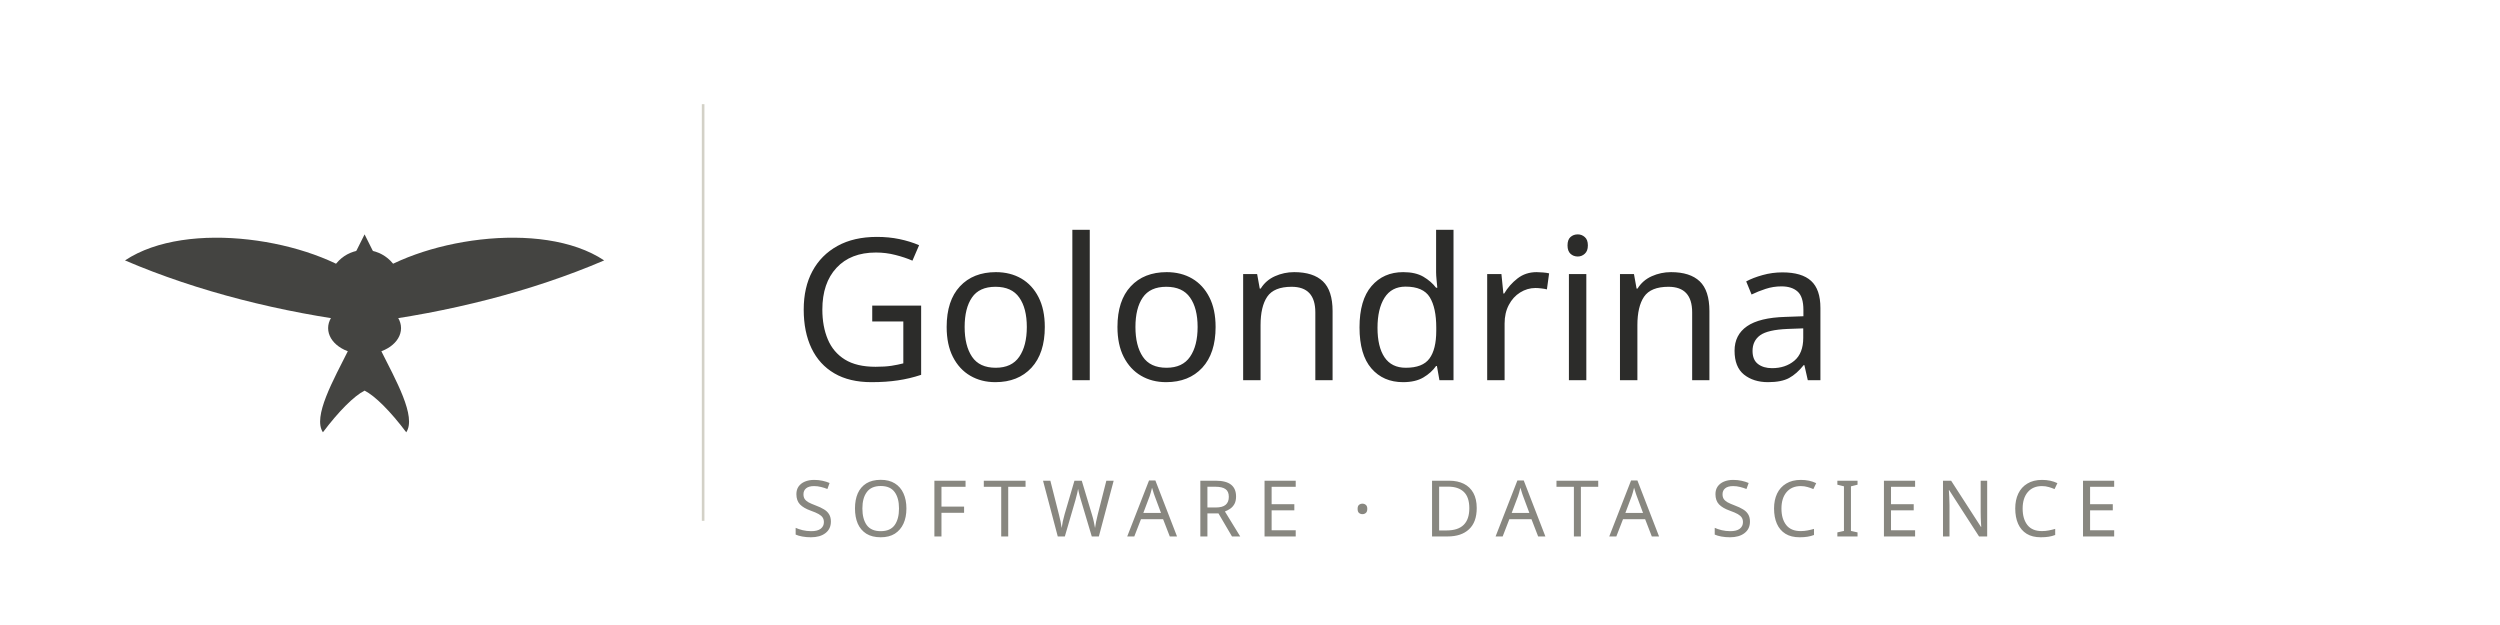
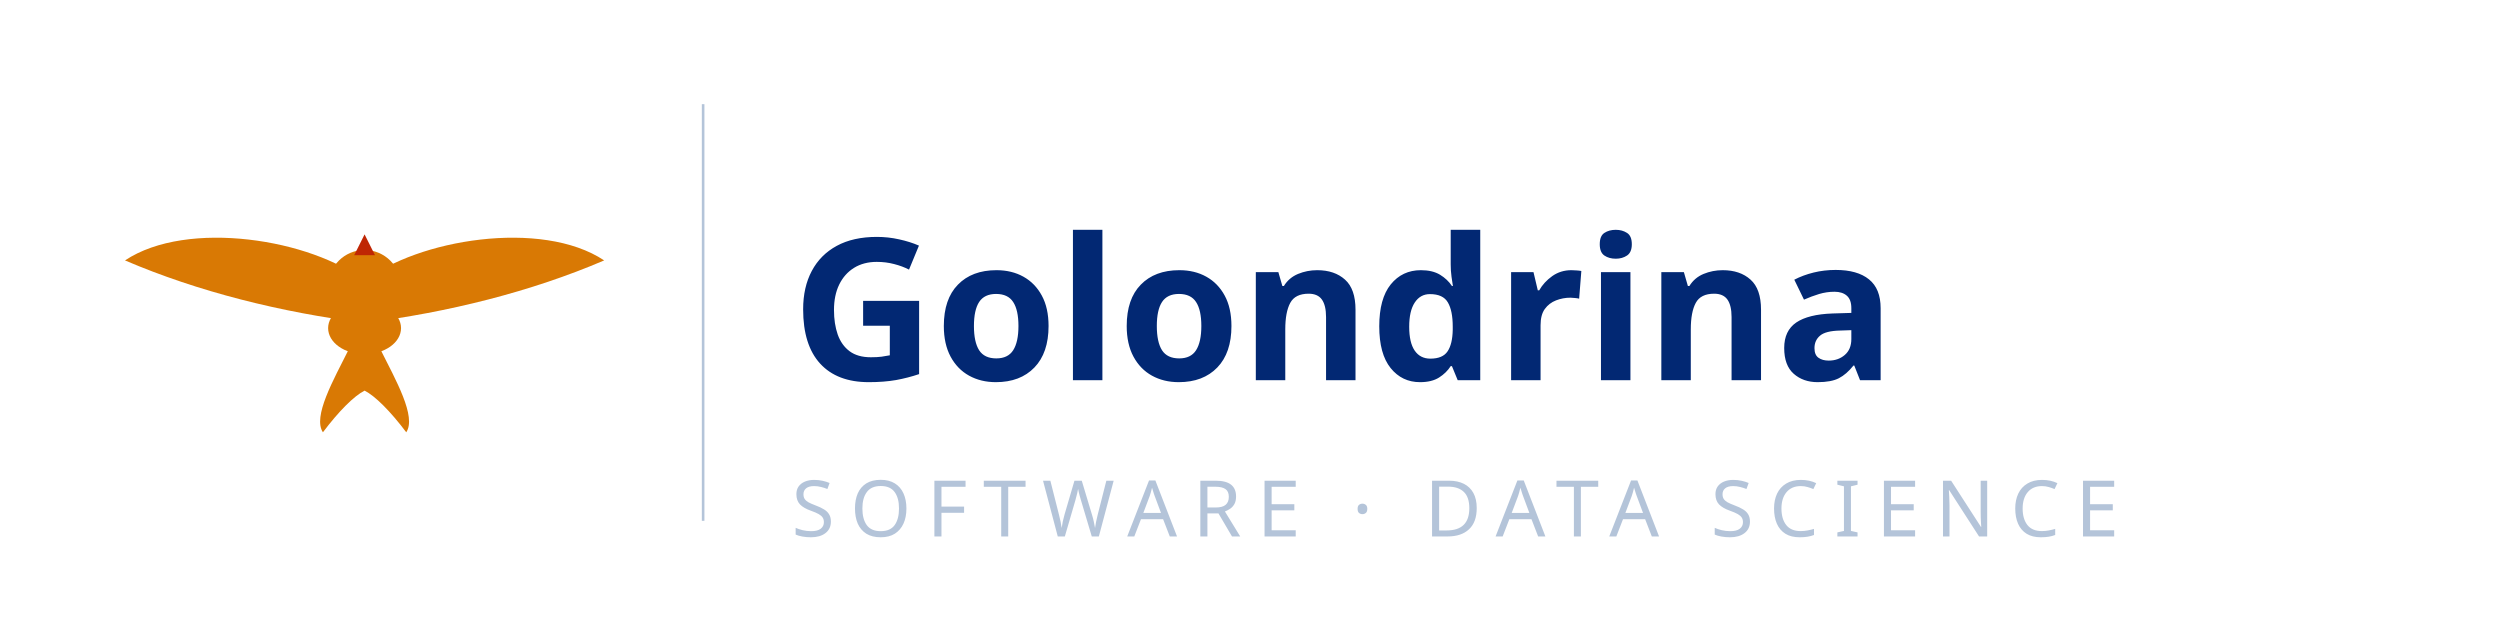
<svg xmlns="http://www.w3.org/2000/svg" viewBox="50 80 480 120" width="100%" height="100%" role="img">
  <style>
    @keyframes flap {
      0%,100% { d: path("M0,-6 C-10,-14 -34,-18 -46,-10 C-32,-4 -16,0 0,2 Z M0,-6 C10,-14 34,-18 46,-10 C32,-4 16,0 0,2 Z"); }
      50%      { d: path("M0,-6 C-8,-8 -28,-6 -38,-2 C-26,2 -14,2 0,2 Z M0,-6 C8,-8 28,-6 38,-2 C26,2 14,2 0,2 Z"); }
    }
    .wings { animation: flap 0.35s ease-in-out infinite; }

    .name {
      font-family: sans-serif;
      font-size: 38px;
-       font-weight: 500;
-       fill: #2C2C2A;
+       font-weight: 700;
+       fill: #022873;
    }
    .sub {
      font-family: sans-serif;
      font-size: 15px;
      font-weight: 400;
-       fill: #888780;
+       fill: #B4C4D9;
      letter-spacing: 3px;
    }
    .divider {
-       stroke: #D3D1C7;
+       stroke: #B4C4D9;
      stroke-width: 0.5;
    }
  </style>
-   <g transform="translate(120, 140)" fill="#444441">
+   <g transform="translate(120, 140)" fill="#D97904">
    <path class="wings" d="M0,-6 C-10,-14 -34,-18 -46,-10 C-32,-4 -16,0 0,2 Z          M0,-6 C10,-14 34,-18 46,-10 C32,-4 16,0 0,2 Z" />
    <ellipse cx="0" cy="3" rx="7" ry="5" />
    <path d="M-3,7 C-6,13 -10,20 -8,23 C-5,19 -2,16 0,15 C2,16 5,19 8,23 C10,20 6,13 3,7 Z" />
    <circle cx="0" cy="-5" r="7" />
-     <path d="M-2,-11 L0,-15 L2,-11 Z" />
+     <path d="M-2,-11 L0,-15 L2,-11 Z" fill="#BF2604" />
  </g>
  <line x1="185" y1="100" x2="185" y2="180" class="divider" />
  <text x="202" y="153" class="name">Golondrina</text>
  <text x="202" y="183" class="sub">SOFTWARE  ·  DATA SCIENCE</text>
</svg>
